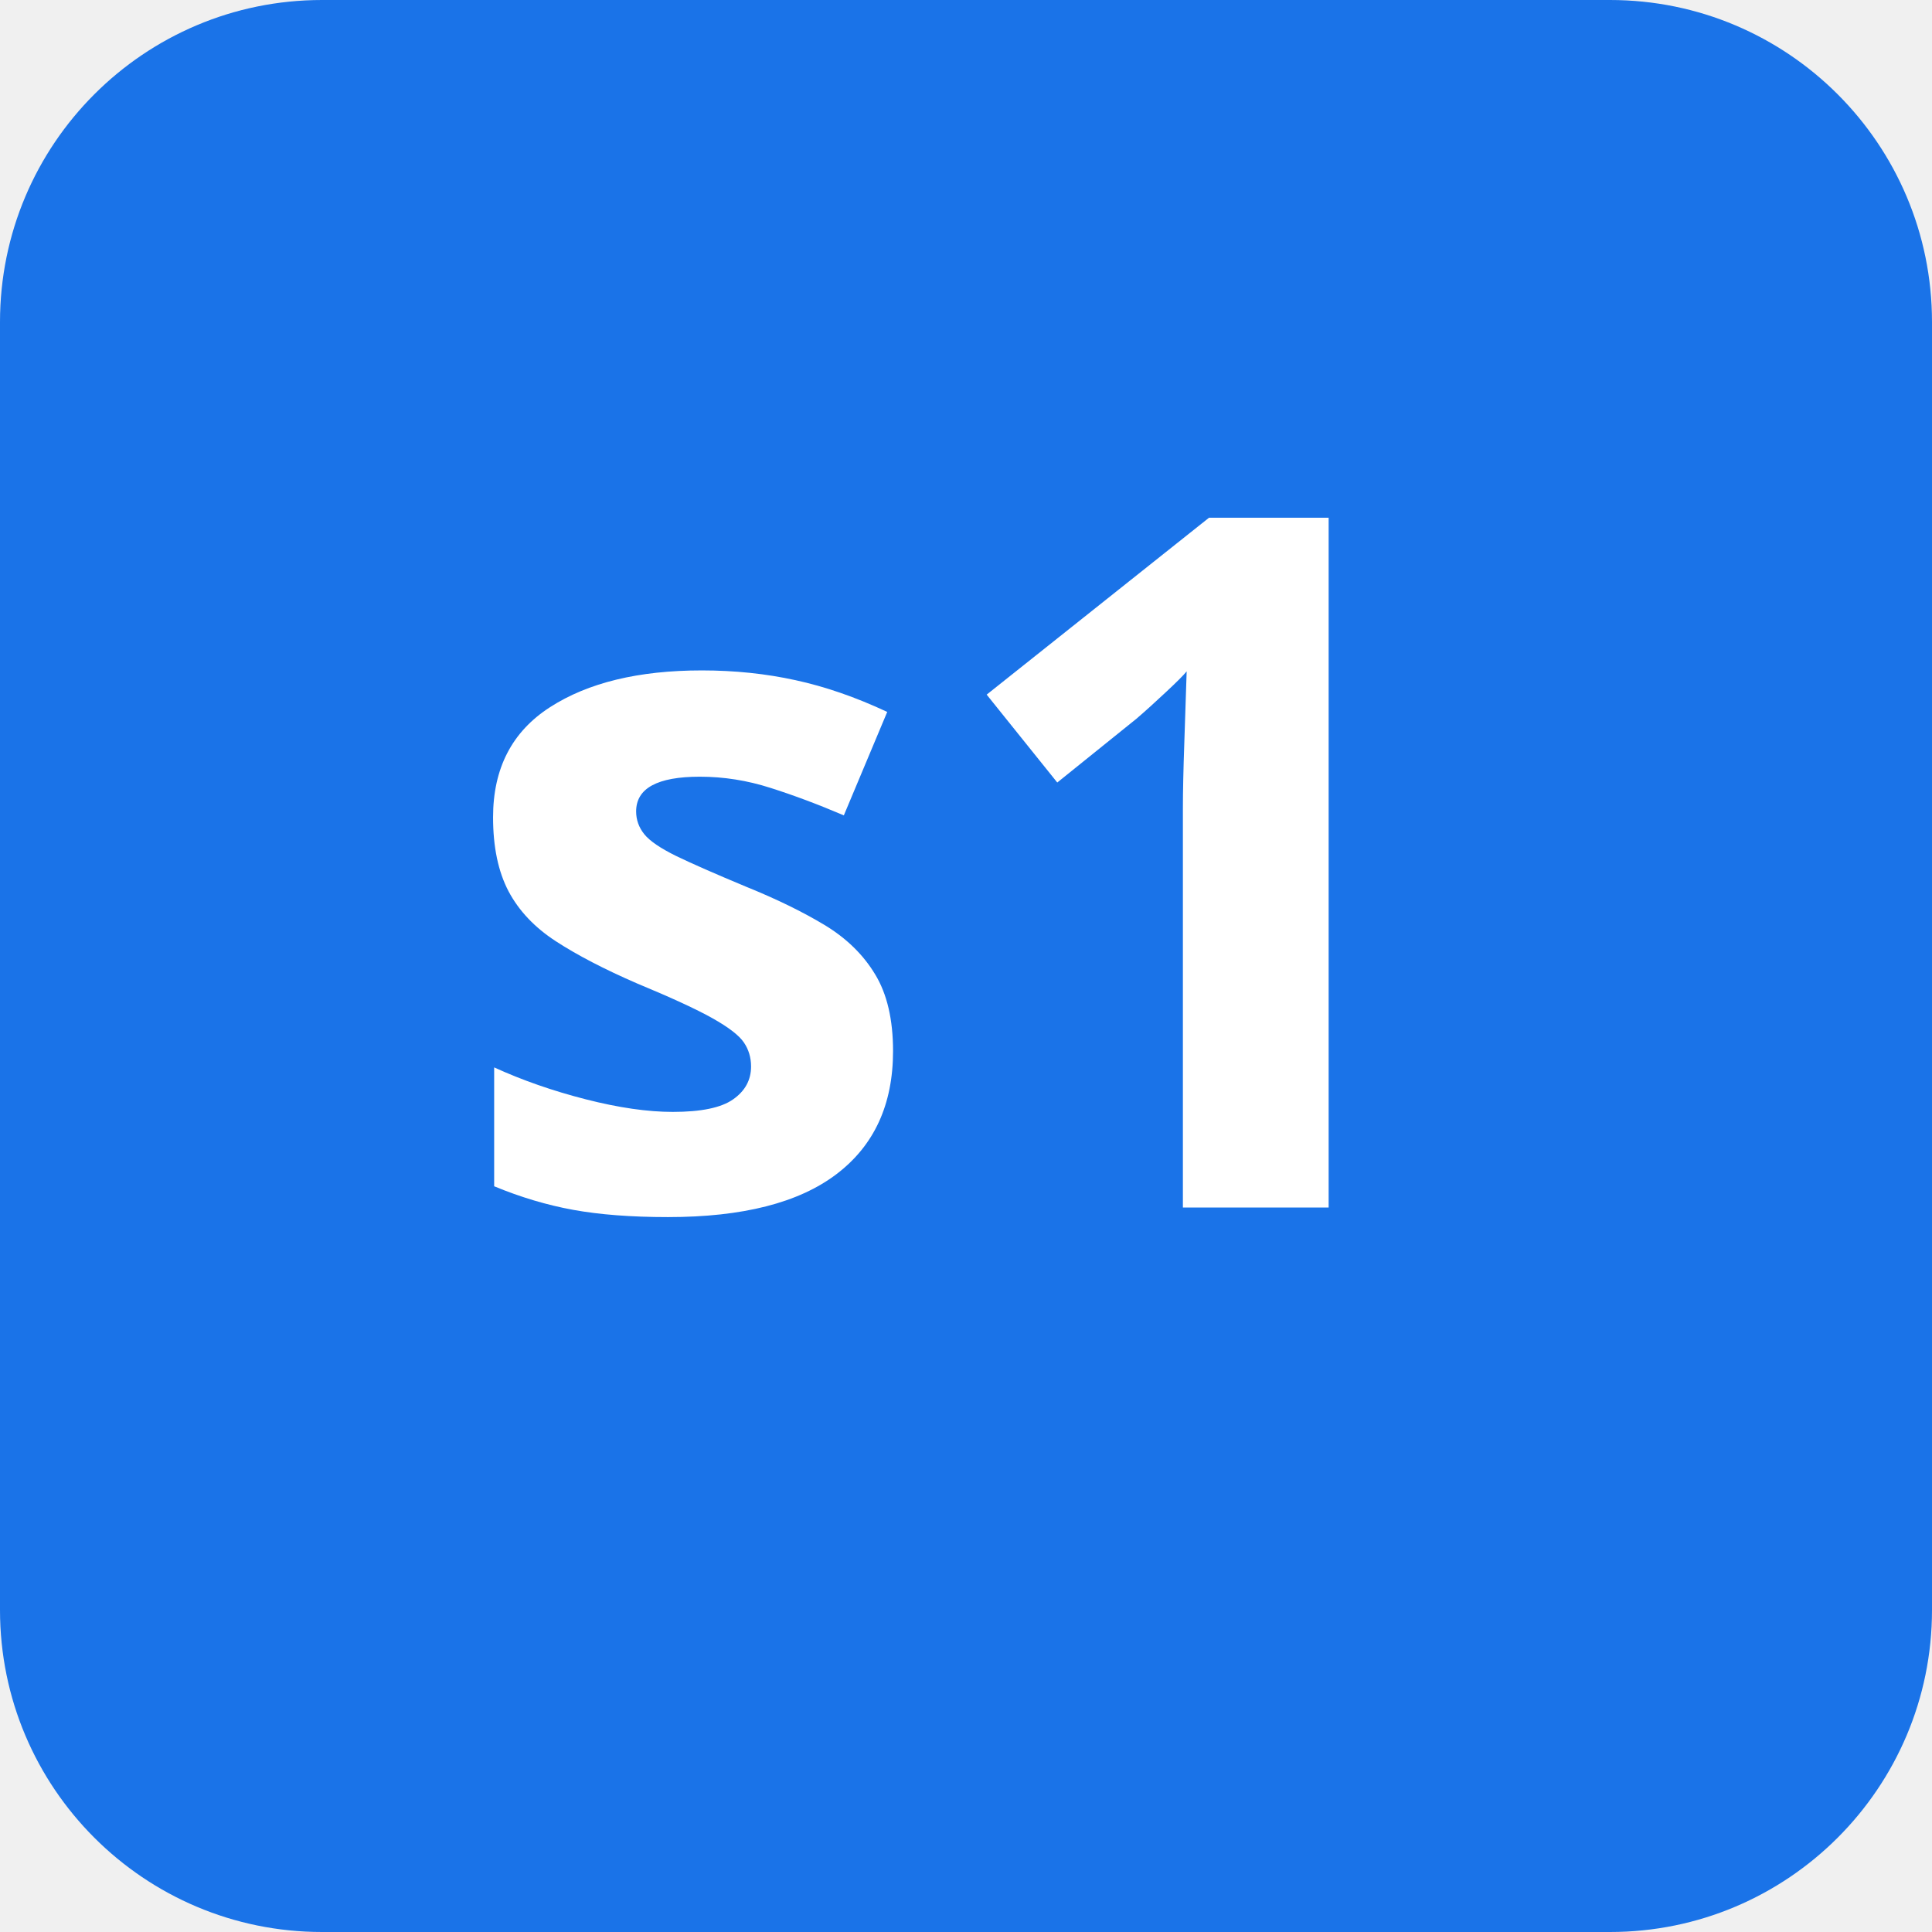
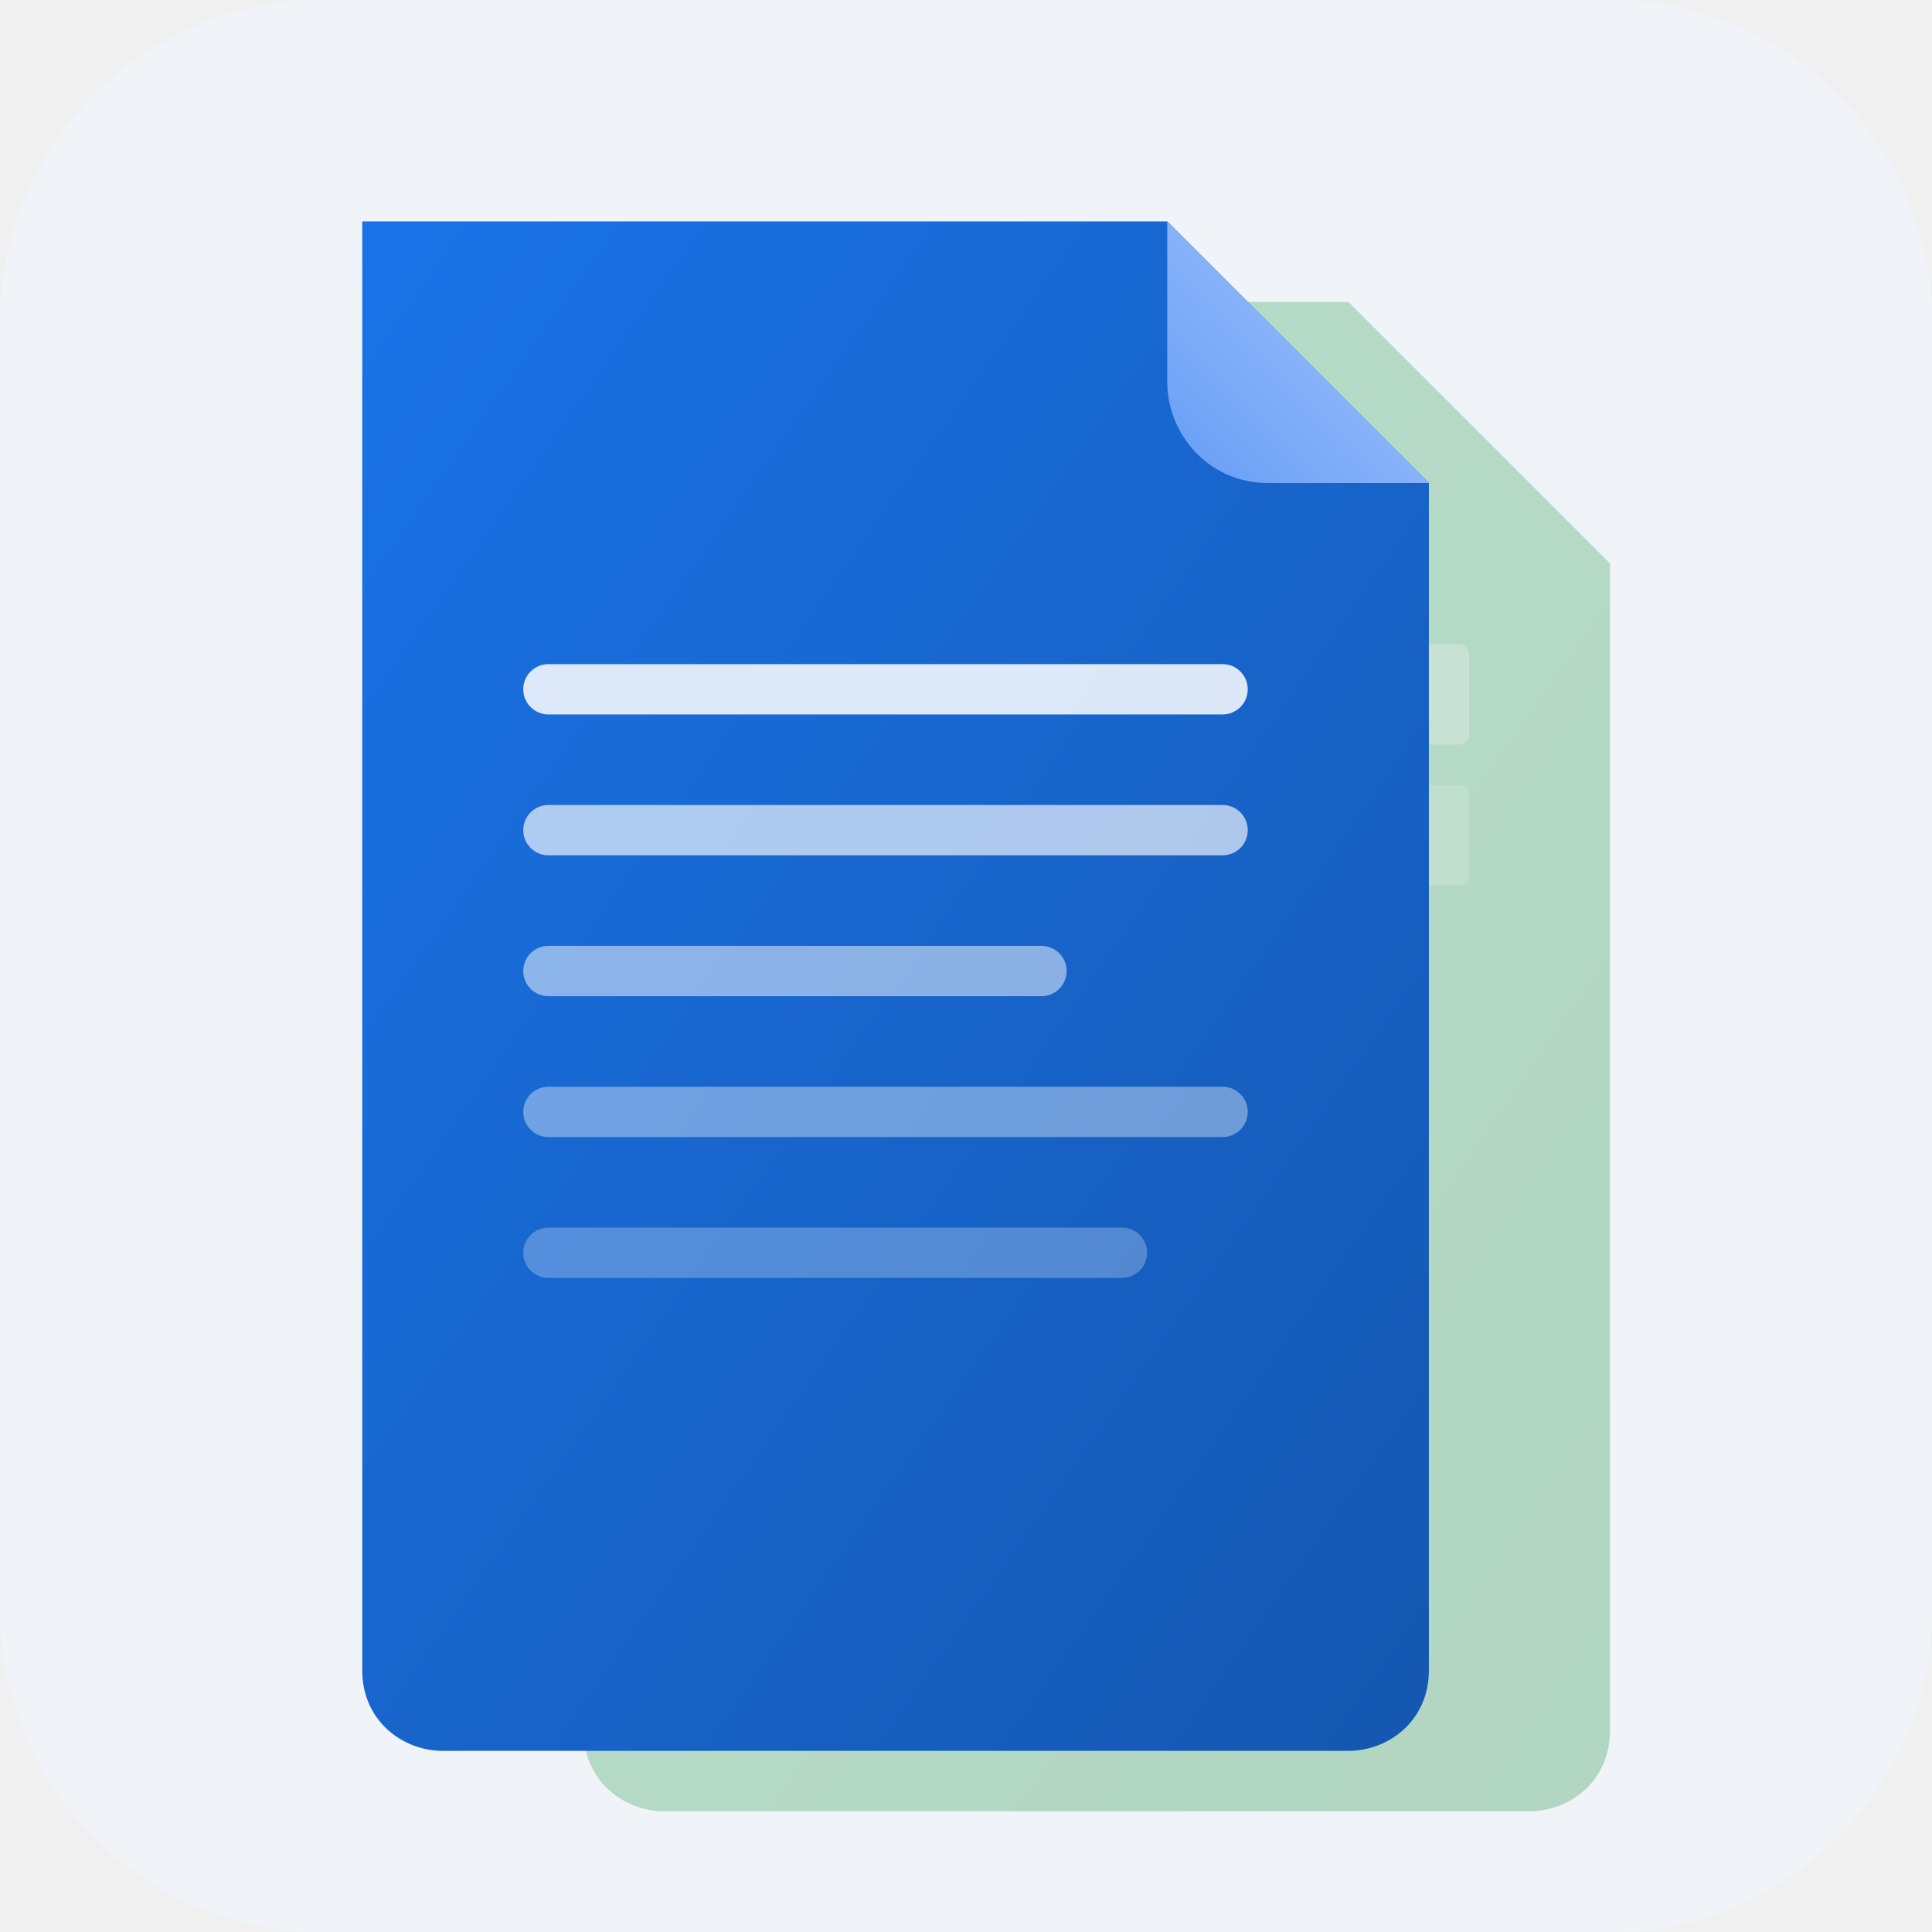
<svg xmlns="http://www.w3.org/2000/svg" width="192" height="192" viewBox="0 0 192 192">
-   <rect width="192" height="192" rx="32" fill="#1a73e8" />
-   <text x="96" y="120" font-family="system-ui, sans-serif" font-size="96" font-weight="600" fill="#ffffff" text-anchor="middle">s1</text>
+   <defs>
+     <linearGradient id="dbg" x1="0%" y1="0%" x2="100%" y2="100%">
+       <stop offset="0%" stop-color="#1a73e8" />
+       <stop offset="100%" stop-color="#1557b0" />
+     </linearGradient>
+     <linearGradient id="dfold" x1="0%" y1="100%" x2="100%" y2="0%">
+       <stop offset="0%" stop-color="#669df6" />
+       <stop offset="100%" stop-color="#a8c7fa" />
+     </linearGradient>
+     <linearGradient id="sbg" x1="0%" y1="0%" x2="100%" y2="100%">
+       <stop offset="0%" stop-color="#34a853" />
+       <stop offset="100%" stop-color="#1e8e3e" />
+     </linearGradient>
+   </defs>
+   <rect width="192" height="192" rx="32" fill="#f0f4f9" />
+   <g opacity="0.3" transform="translate(14, 8)">
+     <path d="M44 22 L120 22 L146 48 L146 164 C146 169 142 172 138 172 L52 172 C48 172 44 169 44 164 Z" fill="url(#sbg)" />
+     <rect x="56" y="56" width="24" height="10" rx="1" fill="#fff" opacity="0.3" />
+     <rect x="84" y="56" width="24" height="10" rx="1" fill="#fff" opacity="0.3" />
+     <rect x="112" y="56" width="20" height="10" rx="1" fill="#fff" opacity="0.3" />
+     <rect x="56" y="70" width="24" height="10" rx="1" fill="#fff" opacity="0.2" />
+     <rect x="84" y="70" width="24" height="10" rx="1" fill="#fff" opacity="0.2" />
+     <rect x="112" y="70" width="20" height="10" rx="1" fill="#fff" opacity="0.2" />
+   </g>
+   <g>
+     <path d="M36 22 L116 22 L142 48 L142 166 C142 171 138 174 134 174 L44 174 C40 174 36 171 36 166 Z" fill="url(#dbg)" />
+     <path d="M116 22 L116 38 C116 43 120 48 126 48 L142 48 Z" fill="url(#dfold)" />
+     <rect x="52" y="66" width="72" height="5" rx="2.5" fill="#fff" opacity="0.85" />
+     <rect x="52" y="80" width="72" height="5" rx="2.5" fill="#fff" opacity="0.65" />
+     <rect x="52" y="94" width="54" height="5" rx="2.5" fill="#fff" opacity="0.5" />
+     <rect x="52" y="108" width="72" height="5" rx="2.5" fill="#fff" opacity="0.38" />
+     <rect x="52" y="122" width="62" height="5" rx="2.5" fill="#fff" opacity="0.26" />
+   </g>
</svg>
